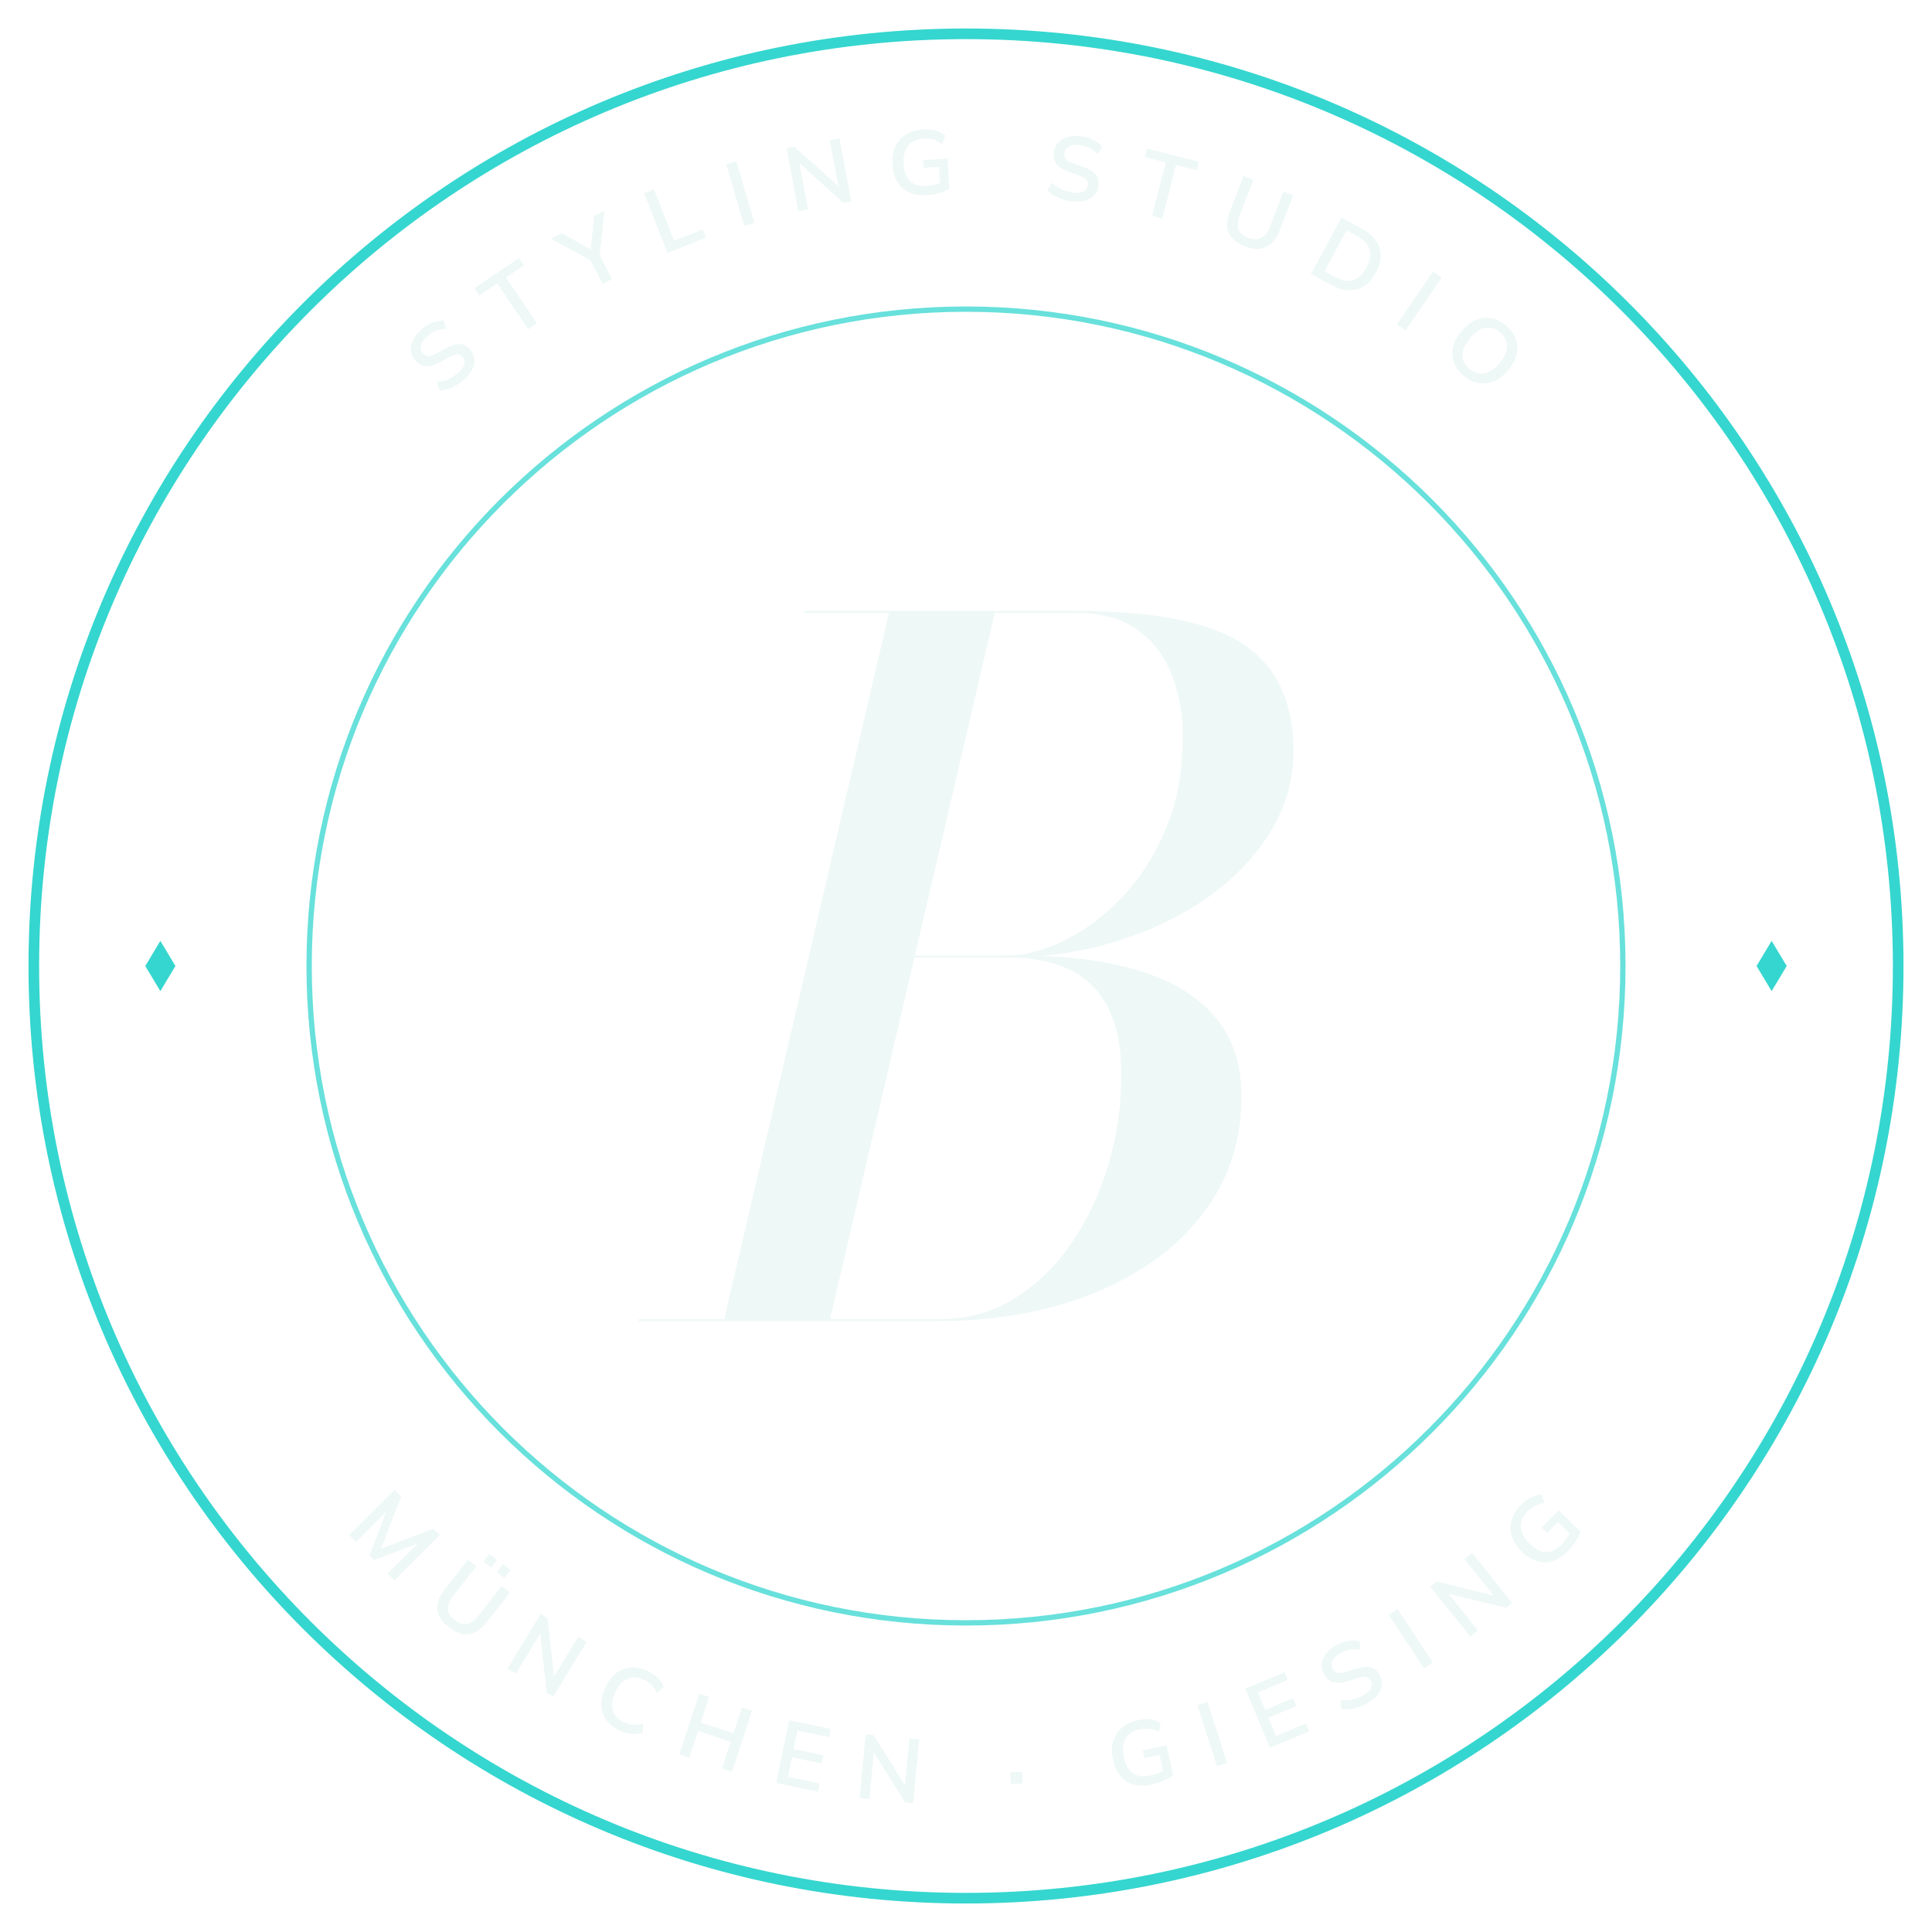
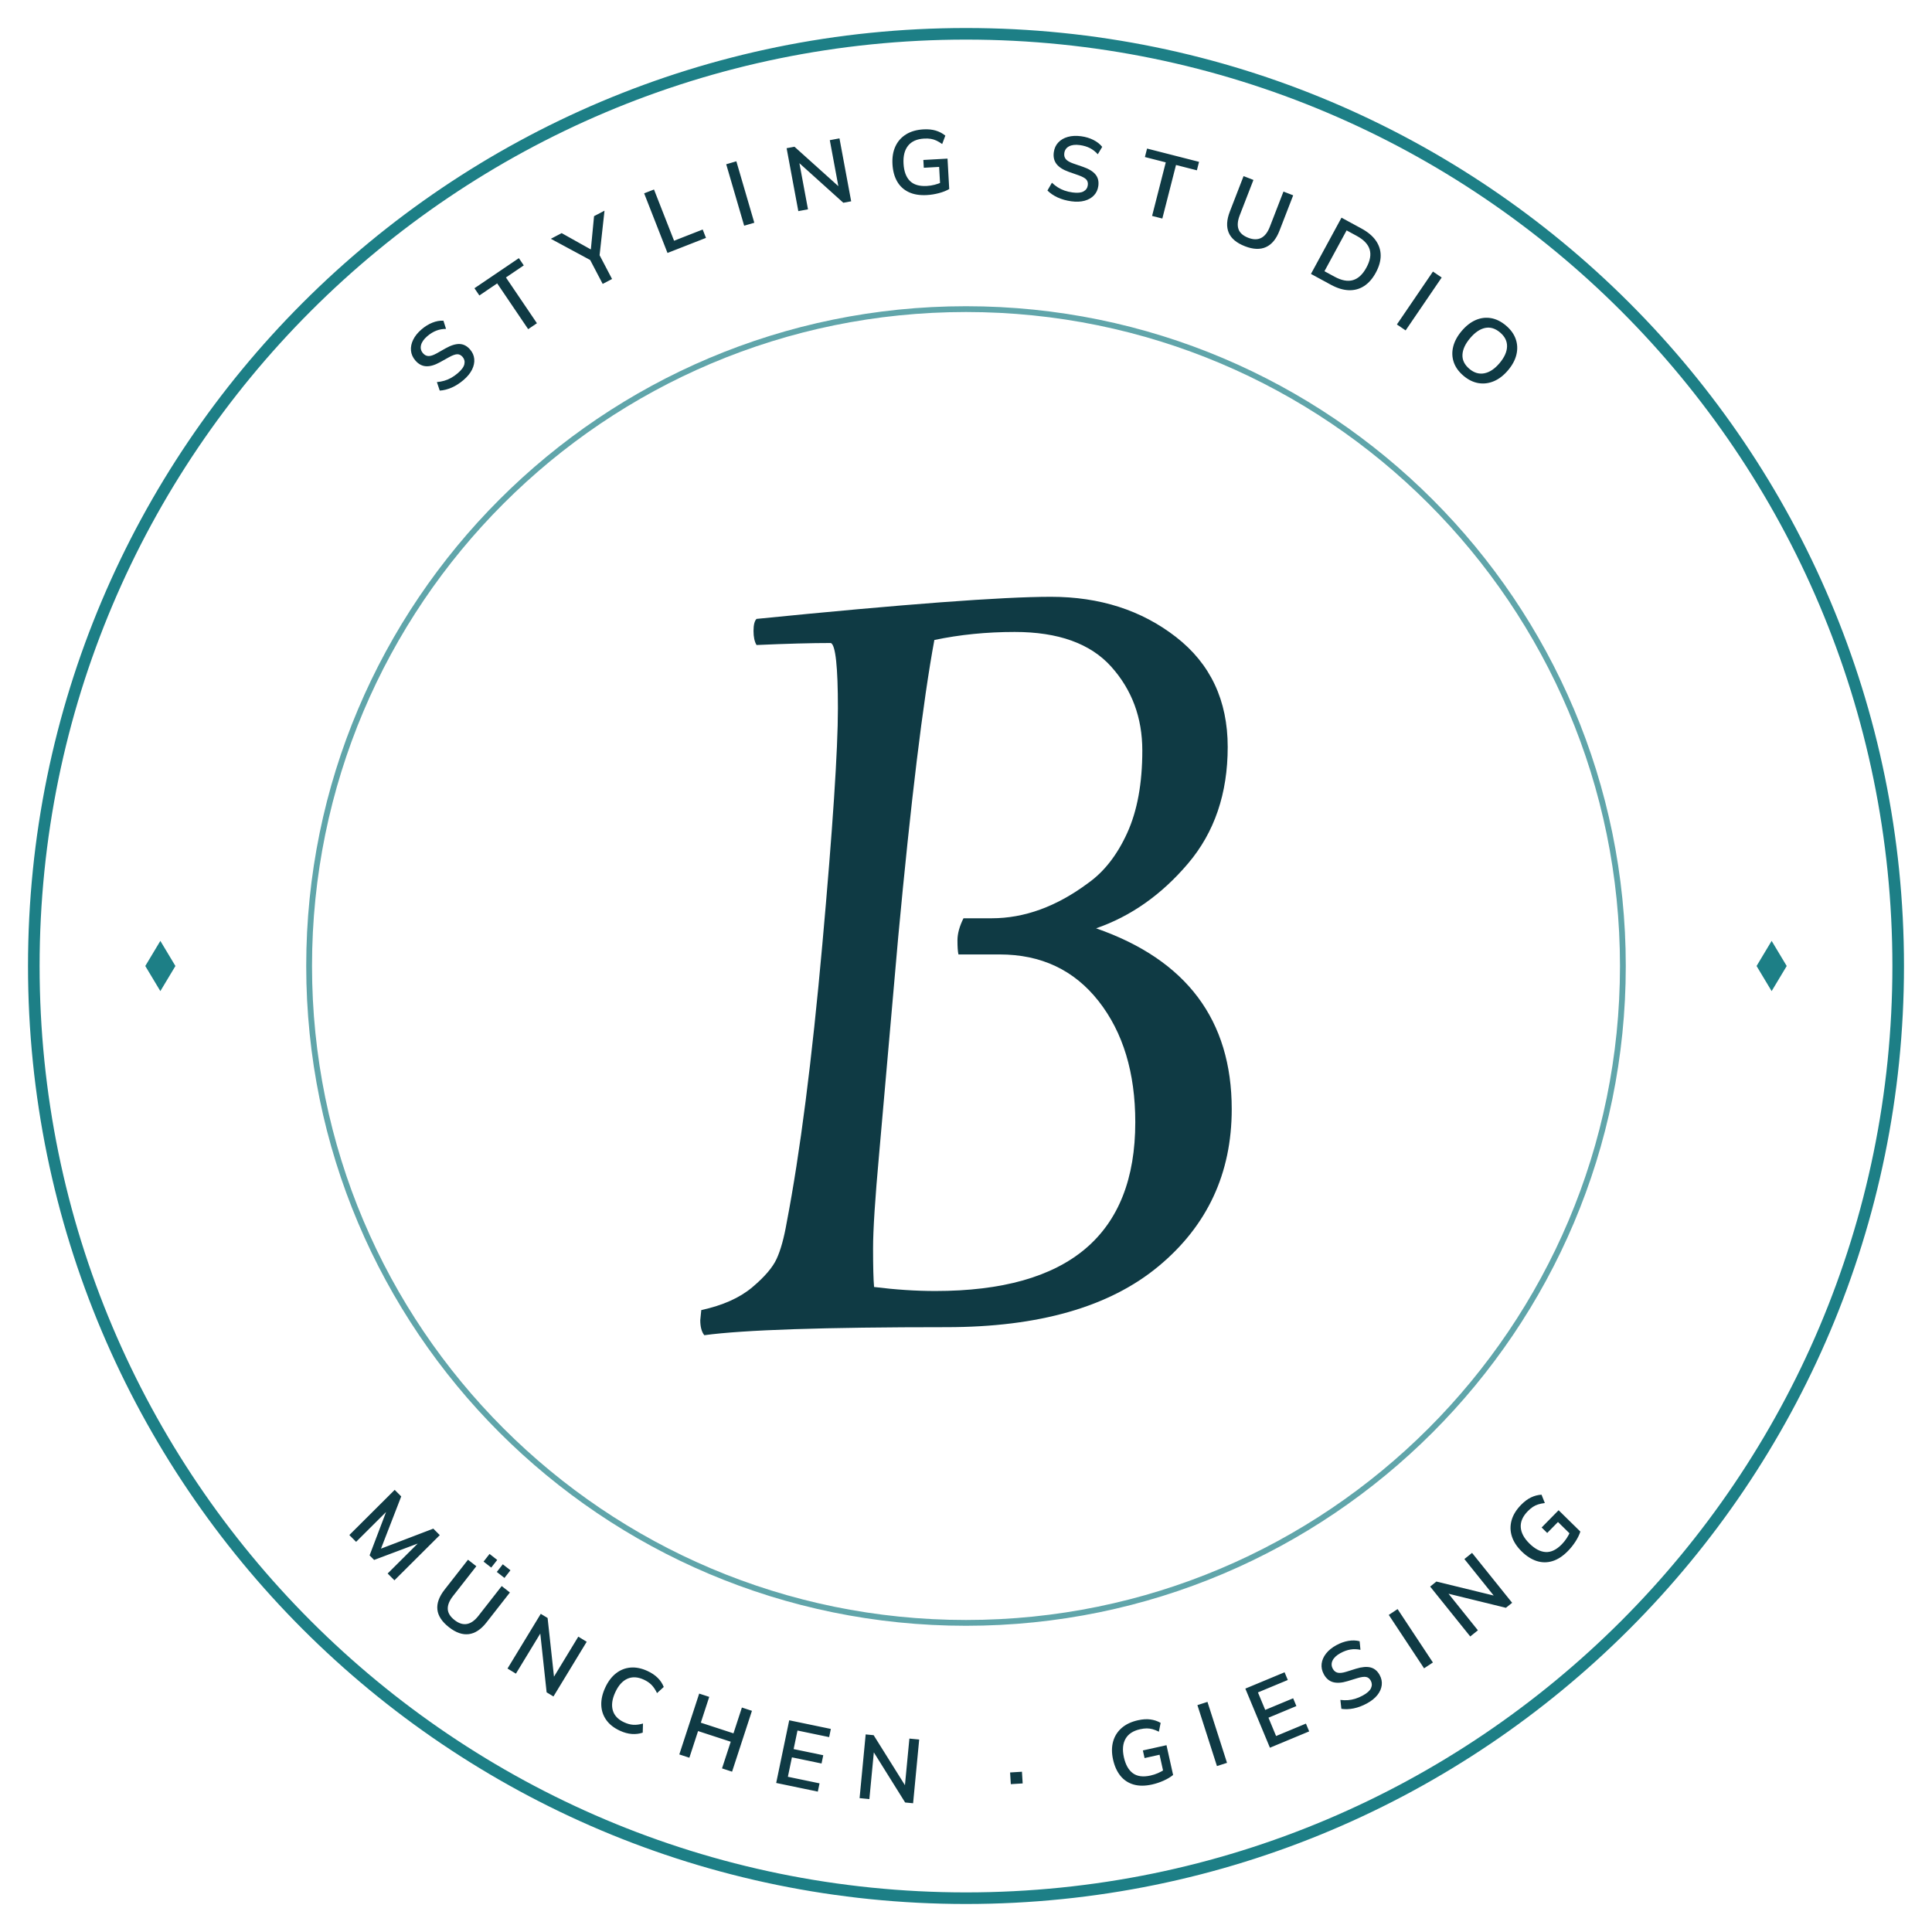
<svg xmlns="http://www.w3.org/2000/svg" viewBox="0 0 200 200">
-   <g fill="none" stroke="#35d6cf">
-     <circle cx="100" cy="100" r="96.5" stroke-width="1.1" />
-     <circle cx="100" cy="100" r="68" stroke-width=".55" opacity=".75" />
+   <g fill="none" stroke="#1d7f86">
+     <circle cx="100" cy="100" r="96.5" stroke-width="1.2" />
+     <circle cx="100" cy="100" r="68" stroke-width=".6" opacity=".7" />
  </g>
-   <path fill="#35d6cf" d="M16.60 97.40L18.16 100.00L16.60 102.60L15.04 100.00Z M183.40 97.40L184.96 100.00L183.40 102.60L181.84 100.00Z" />
-   <path fill="#eef8f7" d="M47.996 39.329Q47.39 39.849 46.756 40.125Q46.122 40.4 45.522 40.435L45.227 39.554Q45.624 39.519 45.988 39.415Q46.352 39.311 46.702 39.116Q47.052 38.921 47.393 38.628Q47.977 38.128 48.071 37.701Q48.166 37.273 47.888 36.949Q47.644 36.665 47.333 36.672Q47.021 36.679 46.471 36.983L45.541 37.501Q44.726 37.952 44.101 37.914Q43.475 37.876 42.995 37.315Q42.596 36.85 42.545 36.294Q42.494 35.738 42.772 35.169Q43.05 34.6 43.638 34.096Q44.172 33.637 44.759 33.403Q45.345 33.169 45.903 33.197L46.173 34.047Q45.63 34.047 45.155 34.233Q44.681 34.418 44.227 34.807Q43.699 35.261 43.584 35.728Q43.469 36.195 43.785 36.563Q44.03 36.85 44.36 36.858Q44.69 36.867 45.207 36.579L46.127 36.059Q46.968 35.587 47.583 35.612Q48.198 35.637 48.666 36.184Q49.045 36.625 49.094 37.162Q49.143 37.7 48.867 38.259Q48.592 38.817 47.996 39.329Z M54.677 34.075 51.469 29.337 49.623 30.588 49.115 29.838 53.713 26.724 54.221 27.473 52.375 28.724 55.583 33.461Z M62.39 29.39 60.942 26.625 61.459 27.112 57.023 24.72 58.143 24.133 61.361 25.933 61.143 26.047 61.496 22.377 62.578 21.81 62.026 26.815 61.912 26.118 63.36 28.882Z M69.099 26.186 66.682 20.015 67.701 19.616 69.779 24.921 72.743 23.76 73.082 24.626Z M77.036 23.365 75.177 17.004 76.227 16.697 78.086 23.058Z M82.642 21.856 81.43 15.341 82.245 15.19 87.077 19.534 86.843 19.578 85.901 14.51 86.902 14.324 88.113 20.839 87.3 20.99 82.476 16.644 82.7 16.603 83.643 21.67Z M95.951 20.193Q94.844 20.255 94.068 19.887Q93.292 19.518 92.869 18.779Q92.446 18.04 92.388 16.995Q92.328 15.943 92.691 15.157Q93.053 14.371 93.791 13.912Q94.528 13.452 95.598 13.392Q96.32 13.352 96.872 13.519Q97.424 13.686 97.861 14.04L97.534 14.911Q97.219 14.684 96.935 14.553Q96.651 14.421 96.351 14.373Q96.051 14.325 95.658 14.347Q94.546 14.409 94.006 15.082Q93.466 15.754 93.533 16.939Q93.6 18.129 94.186 18.723Q94.772 19.317 95.947 19.251Q96.353 19.228 96.749 19.127Q97.145 19.026 97.517 18.857L97.336 19.351L97.219 17.278L95.631 17.367L95.585 16.559L98.087 16.419L98.264 19.569Q97.832 19.823 97.207 19.99Q96.583 20.157 95.951 20.193Z  M110.9 20.838Q110.109 20.729 109.482 20.438Q108.855 20.147 108.431 19.721L108.895 18.916Q109.184 19.19 109.503 19.393Q109.822 19.596 110.201 19.729Q110.579 19.861 111.025 19.922Q111.786 20.027 112.168 19.814Q112.551 19.602 112.609 19.178Q112.66 18.808 112.448 18.58Q112.236 18.351 111.643 18.141L110.639 17.789Q109.761 17.478 109.375 16.985Q108.989 16.491 109.089 15.76Q109.172 15.153 109.555 14.746Q109.937 14.339 110.547 14.17Q111.158 14 111.925 14.105Q112.622 14.201 113.186 14.485Q113.75 14.768 114.1 15.204L113.643 15.97Q113.282 15.564 112.829 15.332Q112.375 15.1 111.783 15.019Q111.094 14.924 110.668 15.148Q110.242 15.371 110.176 15.852Q110.124 16.226 110.336 16.479Q110.549 16.731 111.108 16.927L112.107 17.27Q113.018 17.586 113.407 18.063Q113.796 18.54 113.698 19.253Q113.619 19.829 113.249 20.222Q112.88 20.615 112.279 20.78Q111.678 20.945 110.9 20.838Z M119.264 22.352 120.68 16.808 118.52 16.256 118.744 15.379 124.125 16.754 123.901 17.631 121.74 17.079 120.324 22.623Z M128.883 25.494Q127.577 24.988 127.196 24.086Q126.816 23.184 127.312 21.902L128.734 18.231L129.755 18.627L128.339 22.282Q128.006 23.141 128.209 23.722Q128.413 24.303 129.222 24.617Q129.993 24.915 130.554 24.631Q131.116 24.346 131.448 23.487L132.864 19.831L133.87 20.221L132.448 23.891Q131.951 25.173 131.051 25.579Q130.151 25.985 128.883 25.494Z M135.709 28.357 138.872 22.533 140.936 23.654Q141.927 24.192 142.427 24.905Q142.926 25.618 142.927 26.458Q142.927 27.298 142.423 28.227Q141.923 29.148 141.215 29.609Q140.508 30.07 139.637 30.043Q138.765 30.016 137.774 29.478ZM137.107 28.077 138.149 28.642Q139.242 29.236 140.057 28.999Q140.873 28.762 141.451 27.699Q142.032 26.628 141.784 25.819Q141.536 25.01 140.443 24.417L139.401 23.851Z M144.606 33.588 148.338 28.112 149.243 28.728 145.51 34.204Z M151.303 34.274Q151.976 33.476 152.753 33.136Q153.531 32.796 154.339 32.932Q155.147 33.068 155.895 33.699Q156.634 34.323 156.906 35.097Q157.177 35.871 156.981 36.701Q156.785 37.531 156.118 38.322Q155.444 39.121 154.656 39.457Q153.867 39.793 153.056 39.661Q152.244 39.528 151.506 38.905Q150.759 38.275 150.494 37.501Q150.229 36.726 150.432 35.896Q150.635 35.066 151.303 34.274ZM152.179 35.014Q151.43 35.902 151.393 36.726Q151.356 37.549 152.112 38.187Q152.844 38.804 153.665 38.642Q154.485 38.48 155.235 37.59Q155.99 36.694 156.009 35.868Q156.029 35.042 155.289 34.418Q154.533 33.781 153.734 33.949Q152.934 34.118 152.179 35.014Z M36.163 158.907 40.858 154.23 41.535 154.91 39.312 160.646 39.109 160.442 44.856 158.244 45.526 158.917 40.83 163.593 40.129 162.889 43.748 159.285 43.975 159.513 38.729 161.484 38.259 161.011 40.251 155.772 40.484 156.006 36.864 159.611Z M46.483 168.455Q45.38 167.592 45.278 166.619Q45.175 165.645 46.022 164.562L48.447 161.462L49.309 162.136L46.894 165.224Q46.326 165.949 46.353 166.565Q46.379 167.18 47.063 167.714Q47.714 168.223 48.333 168.114Q48.953 168.004 49.521 167.278L51.936 164.19L52.785 164.854L50.36 167.955Q49.513 169.038 48.534 169.165Q47.555 169.293 46.483 168.455ZM51.428 162.727 52.048 161.934 52.841 162.555 52.221 163.347ZM50.058 161.656 50.678 160.863 51.472 161.484 50.852 162.276Z M52.537 172.727 55.98 167.064 56.688 167.495 57.391 173.955 57.188 173.831 59.865 169.427 60.735 169.955 57.293 175.618 56.586 175.188 55.89 168.733 56.085 168.851 53.407 173.256Z M64.179 179.166Q63.249 178.738 62.763 178.055Q62.277 177.372 62.245 176.515Q62.212 175.657 62.649 174.708Q63.086 173.759 63.757 173.231Q64.427 172.702 65.262 172.627Q66.097 172.553 67.026 172.98Q67.662 173.273 68.084 173.69Q68.506 174.107 68.711 174.635L68.015 175.269Q67.765 174.748 67.453 174.426Q67.141 174.104 66.648 173.877Q65.702 173.441 64.94 173.786Q64.177 174.131 63.691 175.188Q63.204 176.245 63.436 177.052Q63.667 177.86 64.613 178.295Q65.106 178.522 65.554 178.55Q66.002 178.578 66.563 178.421L66.534 179.363Q66.003 179.543 65.408 179.501Q64.813 179.458 64.179 179.166Z M70.322 181.619 72.38 175.32 73.42 175.66 72.548 178.331 75.929 179.435 76.801 176.764 77.841 177.104 75.784 183.403 74.743 183.063 75.645 180.303 72.264 179.199 71.363 181.959Z M80.351 184.571 81.7 178.083 86.009 178.978 85.833 179.825 82.556 179.144 82.157 181.064 85.223 181.701 85.046 182.556 81.979 181.919 81.561 183.931 84.838 184.612 84.66 185.467Z M88.984 186.143 89.614 179.546 90.439 179.625 93.887 185.132 93.65 185.109 94.14 179.978 95.154 180.075 94.524 186.672 93.7 186.593 90.26 181.087 90.487 181.108 89.997 186.24Z  M104.64 184.695 104.565 183.485 105.792 183.409 105.867 184.619Z  M119.257 184.732Q118.174 184.972 117.349 184.734Q116.524 184.495 115.987 183.834Q115.451 183.173 115.224 182.151Q114.996 181.123 115.227 180.288Q115.457 179.454 116.111 178.882Q116.764 178.31 117.81 178.078Q118.517 177.921 119.089 177.997Q119.661 178.073 120.149 178.351L119.967 179.264Q119.619 179.091 119.317 179.007Q119.016 178.923 118.712 178.924Q118.408 178.924 118.024 179.01Q116.937 179.251 116.513 180.002Q116.088 180.752 116.345 181.911Q116.604 183.075 117.278 183.567Q117.952 184.058 119.1 183.803Q119.498 183.715 119.872 183.552Q120.247 183.388 120.587 183.161L120.487 183.678L120.037 181.65L118.485 181.995L118.31 181.205L120.755 180.662L121.439 183.743Q121.053 184.063 120.464 184.329Q119.874 184.595 119.257 184.732Z M125.978 182.823 123.955 176.513 124.997 176.179 127.02 182.489Z M131.462 180.923 128.917 174.804 132.98 173.114 133.312 173.913 130.222 175.198 130.975 177.008 133.867 175.806 134.202 176.612 131.311 177.815 132.1 179.712 135.19 178.427 135.525 179.233Z M141.509 176.335Q140.807 176.717 140.13 176.853Q139.452 176.99 138.858 176.898L138.755 175.975Q139.15 176.024 139.528 175.999Q139.905 175.973 140.288 175.856Q140.672 175.739 141.067 175.524Q141.742 175.157 141.924 174.759Q142.106 174.361 141.902 173.985Q141.724 173.657 141.418 173.599Q141.111 173.54 140.51 173.722L139.492 174.034Q138.601 174.304 137.997 174.135Q137.394 173.967 137.041 173.318Q136.749 172.78 136.816 172.225Q136.883 171.671 137.274 171.173Q137.665 170.674 138.345 170.305Q138.963 169.969 139.586 169.863Q140.208 169.757 140.748 169.901L140.834 170.789Q140.303 170.675 139.8 170.757Q139.297 170.839 138.772 171.124Q138.161 171.457 137.95 171.889Q137.739 172.322 137.971 172.748Q138.151 173.08 138.472 173.158Q138.792 173.235 139.359 173.062L140.367 172.746Q141.288 172.461 141.884 172.615Q142.48 172.768 142.824 173.401Q143.102 173.912 143.037 174.447Q142.972 174.983 142.586 175.472Q142.199 175.96 141.509 176.335Z M147.42 172.704 143.765 167.176 144.678 166.572 148.333 172.1Z M152.199 169.407 148.048 164.241 148.694 163.721 155.006 165.262 154.821 165.411 151.593 161.392 152.386 160.755 156.537 165.921 155.892 166.439 149.586 164.894 149.764 164.751 152.992 168.769Z M162.306 160.566Q161.529 161.358 160.707 161.607Q159.885 161.857 159.075 161.595Q158.265 161.333 157.518 160.599Q156.767 159.861 156.505 159.036Q156.244 158.21 156.481 157.374Q156.717 156.538 157.468 155.774Q157.975 155.258 158.496 155.01Q159.017 154.762 159.578 154.73L159.922 155.594Q159.536 155.639 159.238 155.733Q158.94 155.826 158.685 155.993Q158.431 156.159 158.155 156.439Q157.375 157.234 157.428 158.095Q157.481 158.955 158.328 159.787Q159.178 160.622 160.011 160.667Q160.844 160.713 161.669 159.873Q161.954 159.583 162.179 159.241Q162.404 158.9 162.566 158.525L162.764 159.012L161.282 157.557L160.167 158.692L159.59 158.125L161.346 156.338L163.597 158.548Q163.448 159.027 163.099 159.571Q162.749 160.115 162.306 160.566Z" />
-   <path fill="#eef8f7" d="M66.102 136.75V136.554H74.971L92.023 63.446H83.252V63.25H111.515Q123.579 63.25 128.739 66.714Q133.898 70.179 133.898 77.734Q133.898 81.891 131.842 85.542Q129.786 89.193 126.177 92.036Q122.567 94.88 117.848 96.666Q113.129 98.453 107.803 98.971Q114.144 99.167 118.803 100.777Q123.461 102.387 125.985 105.526Q128.508 108.664 128.508 113.504Q128.508 118.992 126.05 123.312Q123.592 127.632 119.255 130.64Q114.918 133.647 109.275 135.199Q103.632 136.75 97.305 136.75ZM85.927 136.554H97.305Q101.503 136.554 104.944 134.457Q108.384 132.36 110.871 128.764Q113.357 125.169 114.72 120.648Q116.082 116.126 116.082 111.27Q116.082 106.909 114.67 104.238Q113.257 101.568 110.661 100.343Q108.065 99.118 104.479 99.118H91.592L91.641 98.922H104.165Q106.958 98.922 110.118 97.398Q113.277 95.873 116.101 92.945Q118.926 90.018 120.689 85.804Q122.452 81.591 122.452 76.206Q122.452 72.893 121.348 69.969Q120.244 67.046 117.815 65.246Q115.386 63.446 111.446 63.446H102.979Z" />
+   <path fill="#1d7f86" d="M16.60 97.40L18.16 100.00L16.60 102.60L15.04 100.00Z M183.40 97.40L184.96 100.00L183.40 102.60L181.84 100.00Z" />
+   <path fill="#0f3a44" d="M47.996 39.329Q47.39 39.849 46.756 40.125Q46.122 40.4 45.522 40.435L45.227 39.554Q45.624 39.519 45.988 39.415Q46.352 39.311 46.702 39.116Q47.052 38.921 47.393 38.628Q47.977 38.128 48.071 37.701Q48.166 37.273 47.888 36.949Q47.644 36.665 47.333 36.672Q47.021 36.679 46.471 36.983L45.541 37.501Q44.726 37.952 44.101 37.914Q43.475 37.876 42.995 37.315Q42.596 36.85 42.545 36.294Q42.494 35.738 42.772 35.169Q43.05 34.6 43.638 34.096Q44.172 33.637 44.759 33.403Q45.345 33.169 45.903 33.197L46.173 34.047Q45.63 34.047 45.155 34.233Q44.681 34.418 44.227 34.807Q43.699 35.261 43.584 35.728Q43.469 36.195 43.785 36.563Q44.03 36.85 44.36 36.858Q44.69 36.867 45.207 36.579L46.127 36.059Q46.968 35.587 47.583 35.612Q48.198 35.637 48.666 36.184Q49.045 36.625 49.094 37.162Q49.143 37.7 48.867 38.259Q48.592 38.817 47.996 39.329Z M54.677 34.075 51.469 29.337 49.623 30.588 49.115 29.838 53.713 26.724 54.221 27.473 52.375 28.724 55.583 33.461Z M62.39 29.39 60.942 26.625 61.459 27.112 57.023 24.72 58.143 24.133 61.361 25.933 61.143 26.047 61.496 22.377 62.578 21.81 62.026 26.815 61.912 26.118 63.36 28.882Z M69.099 26.186 66.682 20.015 67.701 19.616 69.779 24.921 72.743 23.76 73.082 24.626Z M77.036 23.365 75.177 17.004 76.227 16.697 78.086 23.058Z M82.642 21.856 81.43 15.341 82.245 15.19 87.077 19.534 86.843 19.578 85.901 14.51 86.902 14.324 88.113 20.839 87.3 20.99 82.476 16.644 82.7 16.603 83.643 21.67Z M95.951 20.193Q94.844 20.255 94.068 19.887Q93.292 19.518 92.869 18.779Q92.446 18.04 92.388 16.995Q92.328 15.943 92.691 15.157Q93.053 14.371 93.791 13.912Q94.528 13.452 95.598 13.392Q96.32 13.352 96.872 13.519Q97.424 13.686 97.861 14.04L97.534 14.911Q97.219 14.684 96.935 14.553Q96.651 14.421 96.351 14.373Q96.051 14.325 95.658 14.347Q94.546 14.409 94.006 15.082Q93.466 15.754 93.533 16.939Q93.6 18.129 94.186 18.723Q94.772 19.317 95.947 19.251Q96.353 19.228 96.749 19.127Q97.145 19.026 97.517 18.857L97.336 19.351L97.219 17.278L95.631 17.367L95.585 16.559L98.087 16.419L98.264 19.569Q97.832 19.823 97.207 19.99Q96.583 20.157 95.951 20.193Z  M110.9 20.838Q110.109 20.729 109.482 20.438Q108.855 20.147 108.431 19.721L108.895 18.916Q109.184 19.19 109.503 19.393Q109.822 19.596 110.201 19.729Q110.579 19.861 111.025 19.922Q111.786 20.027 112.168 19.814Q112.551 19.602 112.609 19.178Q112.66 18.808 112.448 18.58Q112.236 18.351 111.643 18.141L110.639 17.789Q109.761 17.478 109.375 16.985Q108.989 16.491 109.089 15.76Q109.172 15.153 109.555 14.746Q109.937 14.339 110.547 14.17Q111.158 14 111.925 14.105Q112.622 14.201 113.186 14.485Q113.75 14.768 114.1 15.204L113.643 15.97Q113.282 15.564 112.829 15.332Q112.375 15.1 111.783 15.019Q111.094 14.924 110.668 15.148Q110.242 15.371 110.176 15.852Q110.124 16.226 110.336 16.479Q110.549 16.731 111.108 16.927L112.107 17.27Q113.018 17.586 113.407 18.063Q113.796 18.54 113.698 19.253Q113.619 19.829 113.249 20.222Q112.88 20.615 112.279 20.78Q111.678 20.945 110.9 20.838Z M119.264 22.352 120.68 16.808 118.52 16.256 118.744 15.379 124.125 16.754 123.901 17.631 121.74 17.079 120.324 22.623Z M128.883 25.494Q127.577 24.988 127.196 24.086Q126.816 23.184 127.312 21.902L128.734 18.231L129.755 18.627L128.339 22.282Q128.006 23.141 128.209 23.722Q128.413 24.303 129.222 24.617Q129.993 24.915 130.554 24.631Q131.116 24.346 131.448 23.487L132.864 19.831L133.87 20.221L132.448 23.891Q131.951 25.173 131.051 25.579Q130.151 25.985 128.883 25.494Z M135.709 28.357 138.872 22.533 140.936 23.654Q141.927 24.192 142.427 24.905Q142.926 25.618 142.927 26.458Q142.927 27.298 142.423 28.227Q141.923 29.148 141.215 29.609Q140.508 30.07 139.637 30.043Q138.765 30.016 137.774 29.478ZM137.107 28.077 138.149 28.642Q139.242 29.236 140.057 28.999Q140.873 28.762 141.451 27.699Q142.032 26.628 141.784 25.819Q141.536 25.01 140.443 24.417L139.401 23.851Z M144.606 33.588 148.338 28.112 149.243 28.728 145.51 34.204Z M151.303 34.274Q151.976 33.476 152.753 33.136Q153.531 32.796 154.339 32.932Q155.147 33.068 155.895 33.699Q156.634 34.323 156.906 35.097Q157.177 35.871 156.981 36.701Q156.785 37.531 156.118 38.322Q155.444 39.121 154.656 39.457Q153.867 39.793 153.056 39.661Q152.244 39.528 151.506 38.905Q150.759 38.275 150.494 37.501Q150.229 36.726 150.432 35.896Q150.635 35.066 151.303 34.274ZM152.179 35.014Q151.43 35.902 151.393 36.726Q151.356 37.549 152.112 38.187Q152.844 38.804 153.665 38.642Q154.485 38.48 155.235 37.59Q155.99 36.694 156.009 35.868Q156.029 35.042 155.289 34.418Q154.533 33.781 153.734 33.949Q152.934 34.118 152.179 35.014Z M36.163 158.907 40.858 154.23 41.535 154.91 39.312 160.646 39.109 160.442 44.856 158.244 45.526 158.917 40.83 163.593 40.129 162.889 43.748 159.285 43.975 159.513 38.729 161.484 38.259 161.011 40.251 155.772 40.484 156.006 36.864 159.611Z M46.483 168.455Q45.38 167.592 45.278 166.619Q45.175 165.645 46.022 164.562L48.447 161.462L49.309 162.136L46.894 165.224Q46.326 165.949 46.353 166.565Q46.379 167.18 47.063 167.714Q47.714 168.223 48.333 168.114Q48.953 168.004 49.521 167.278L51.936 164.19L52.785 164.854L50.36 167.955Q49.513 169.038 48.534 169.165Q47.555 169.293 46.483 168.455ZM51.428 162.727 52.048 161.934 52.841 162.555 52.221 163.347ZM50.058 161.656 50.678 160.863 51.472 161.484 50.852 162.276Z M52.537 172.727 55.98 167.064 56.688 167.495 57.391 173.955 57.188 173.831 59.865 169.427 60.735 169.955 57.293 175.618 56.586 175.188 55.89 168.733 56.085 168.851 53.407 173.256Z M64.179 179.166Q63.249 178.738 62.763 178.055Q62.277 177.372 62.245 176.515Q62.212 175.657 62.649 174.708Q63.086 173.759 63.757 173.231Q64.427 172.702 65.262 172.627Q66.097 172.553 67.026 172.98Q67.662 173.273 68.084 173.69Q68.506 174.107 68.711 174.635L68.015 175.269Q67.765 174.748 67.453 174.426Q67.141 174.104 66.648 173.877Q65.702 173.441 64.94 173.786Q64.177 174.131 63.691 175.188Q63.204 176.245 63.436 177.052Q63.667 177.86 64.613 178.295Q65.106 178.522 65.554 178.55Q66.002 178.578 66.563 178.421L66.534 179.363Q66.003 179.543 65.408 179.501Q64.813 179.458 64.179 179.166Z M70.322 181.619 72.38 175.32 73.42 175.66 72.548 178.331 75.929 179.435 76.801 176.764 77.841 177.104 75.784 183.403 74.743 183.063 75.645 180.303 72.264 179.199 71.363 181.959Z M80.351 184.571 81.7 178.083 86.009 178.978 85.833 179.825 82.556 179.144 82.157 181.064 85.223 181.701 85.046 182.556 81.979 181.919 81.561 183.931 84.838 184.612 84.66 185.467Z M88.984 186.143 89.614 179.546 90.439 179.625 93.887 185.132 93.65 185.109 94.14 179.978 95.154 180.075 94.524 186.672 93.7 186.593 90.26 181.087 90.487 181.108 89.997 186.24Z  M104.64 184.695 104.565 183.485 105.792 183.409 105.867 184.619Z  M119.257 184.732Q118.174 184.972 117.349 184.734Q116.524 184.495 115.987 183.834Q115.451 183.173 115.224 182.151Q114.996 181.123 115.227 180.288Q115.457 179.454 116.111 178.882Q116.764 178.31 117.81 178.078Q118.517 177.921 119.089 177.997Q119.661 178.073 120.149 178.351L119.967 179.264Q119.619 179.091 119.317 179.007Q119.016 178.923 118.712 178.924Q118.408 178.924 118.024 179.01Q116.937 179.251 116.513 180.002Q116.088 180.752 116.345 181.911Q116.604 183.075 117.278 183.567Q117.952 184.058 119.1 183.803Q119.498 183.715 119.872 183.552Q120.247 183.388 120.587 183.161L120.487 183.678L120.037 181.65L118.485 181.995L118.31 181.205L120.755 180.662L121.439 183.743Q121.053 184.063 120.464 184.329Q119.874 184.595 119.257 184.732Z M125.978 182.823 123.955 176.513 124.997 176.179 127.02 182.489Z M131.462 180.923 128.917 174.804 132.98 173.114 133.312 173.913 130.222 175.198 130.975 177.008 133.867 175.806 134.202 176.612 131.311 177.815 132.1 179.712 135.19 178.427 135.525 179.233Z M141.509 176.335Q140.807 176.717 140.13 176.853Q139.452 176.99 138.858 176.898L138.755 175.975Q139.15 176.024 139.528 175.999Q139.905 175.973 140.288 175.856Q140.672 175.739 141.067 175.524Q141.742 175.157 141.924 174.759Q142.106 174.361 141.902 173.985Q141.724 173.657 141.418 173.599Q141.111 173.54 140.51 173.722L139.492 174.034Q138.601 174.304 137.997 174.135Q137.394 173.967 137.041 173.318Q136.749 172.78 136.816 172.225Q136.883 171.671 137.274 171.173Q137.665 170.674 138.345 170.305Q138.963 169.969 139.586 169.863Q140.208 169.757 140.748 169.901L140.834 170.789Q140.303 170.675 139.8 170.757Q139.297 170.839 138.772 171.124Q138.161 171.457 137.95 171.889Q137.739 172.322 137.971 172.748Q138.151 173.08 138.472 173.158Q138.792 173.235 139.359 173.062L140.367 172.746Q141.288 172.461 141.884 172.615Q142.48 172.768 142.824 173.401Q143.102 173.912 143.037 174.447Q142.972 174.983 142.586 175.472Q142.199 175.96 141.509 176.335Z M147.42 172.704 143.765 167.176 144.678 166.572 148.333 172.1Z M152.199 169.407 148.048 164.241 148.694 163.721 155.006 165.262 154.821 165.411 151.593 161.392 152.386 160.755 156.537 165.921 155.892 166.439 149.586 164.894 149.764 164.751 152.992 168.769Z M162.306 160.566Q161.529 161.358 160.707 161.607Q159.885 161.857 159.075 161.595Q158.265 161.333 157.518 160.599Q156.767 159.861 156.505 159.036Q156.244 158.21 156.481 157.374Q156.717 156.538 157.468 155.774Q157.975 155.258 158.496 155.01Q159.017 154.762 159.578 154.73L159.922 155.594Q159.536 155.639 159.238 155.733Q158.94 155.826 158.685 155.993Q158.431 156.159 158.155 156.439Q157.375 157.234 157.428 158.095Q157.481 158.955 158.328 159.787Q159.178 160.622 160.011 160.667Q160.844 160.713 161.669 159.873Q161.954 159.583 162.179 159.241Q162.404 158.9 162.566 158.525L162.764 159.012L161.282 157.557L160.167 158.692L159.59 158.125L161.346 156.338L163.597 158.548Q163.448 159.027 163.099 159.571Q162.749 160.115 162.306 160.566Z" />
+   <path fill="#0f3a44" d="M99.22 98.804Q99.116 98.388 99.116 97.348Q99.116 96.308 99.74 95.06H102.652Q107.748 95.06 112.636 91.42Q115.132 89.652 116.692 86.22Q118.252 82.788 118.252 77.692Q118.252 72.596 115.028 69.008Q111.804 65.42 105.044 65.42Q100.676 65.42 96.724 66.252Q94.956 75.82 92.98 97.036L91.004 119.5Q90.38 126.364 90.38 129.224Q90.38 132.084 90.484 133.228Q93.812 133.644 96.828 133.644Q117.524 133.644 117.524 116.172Q117.524 108.476 113.728 103.64Q109.932 98.804 103.484 98.804ZM78.316 64.068Q101.196 61.78 108.788 61.78Q116.38 61.78 121.736 65.94Q127.092 70.1 127.092 77.328Q127.092 84.556 122.984 89.392Q118.876 94.228 113.468 96.1Q127.508 100.988 127.508 114.82Q127.508 124.804 119.916 131.096Q112.324 137.388 97.972 137.388Q79.044 137.388 72.908 138.22Q72.492 137.7 72.492 136.66L72.596 135.62Q75.924 134.892 77.848 133.28Q79.772 131.668 80.396 130.316Q81.02 128.964 81.436 126.572Q83.516 115.756 85.128 97.764Q86.74 79.772 86.74 73.324Q86.74 66.876 86.012 66.564Q82.996 66.564 78.316 66.772Q78.004 66.252 78.004 65.316Q78.004 64.38 78.316 64.068Z" />
</svg>
